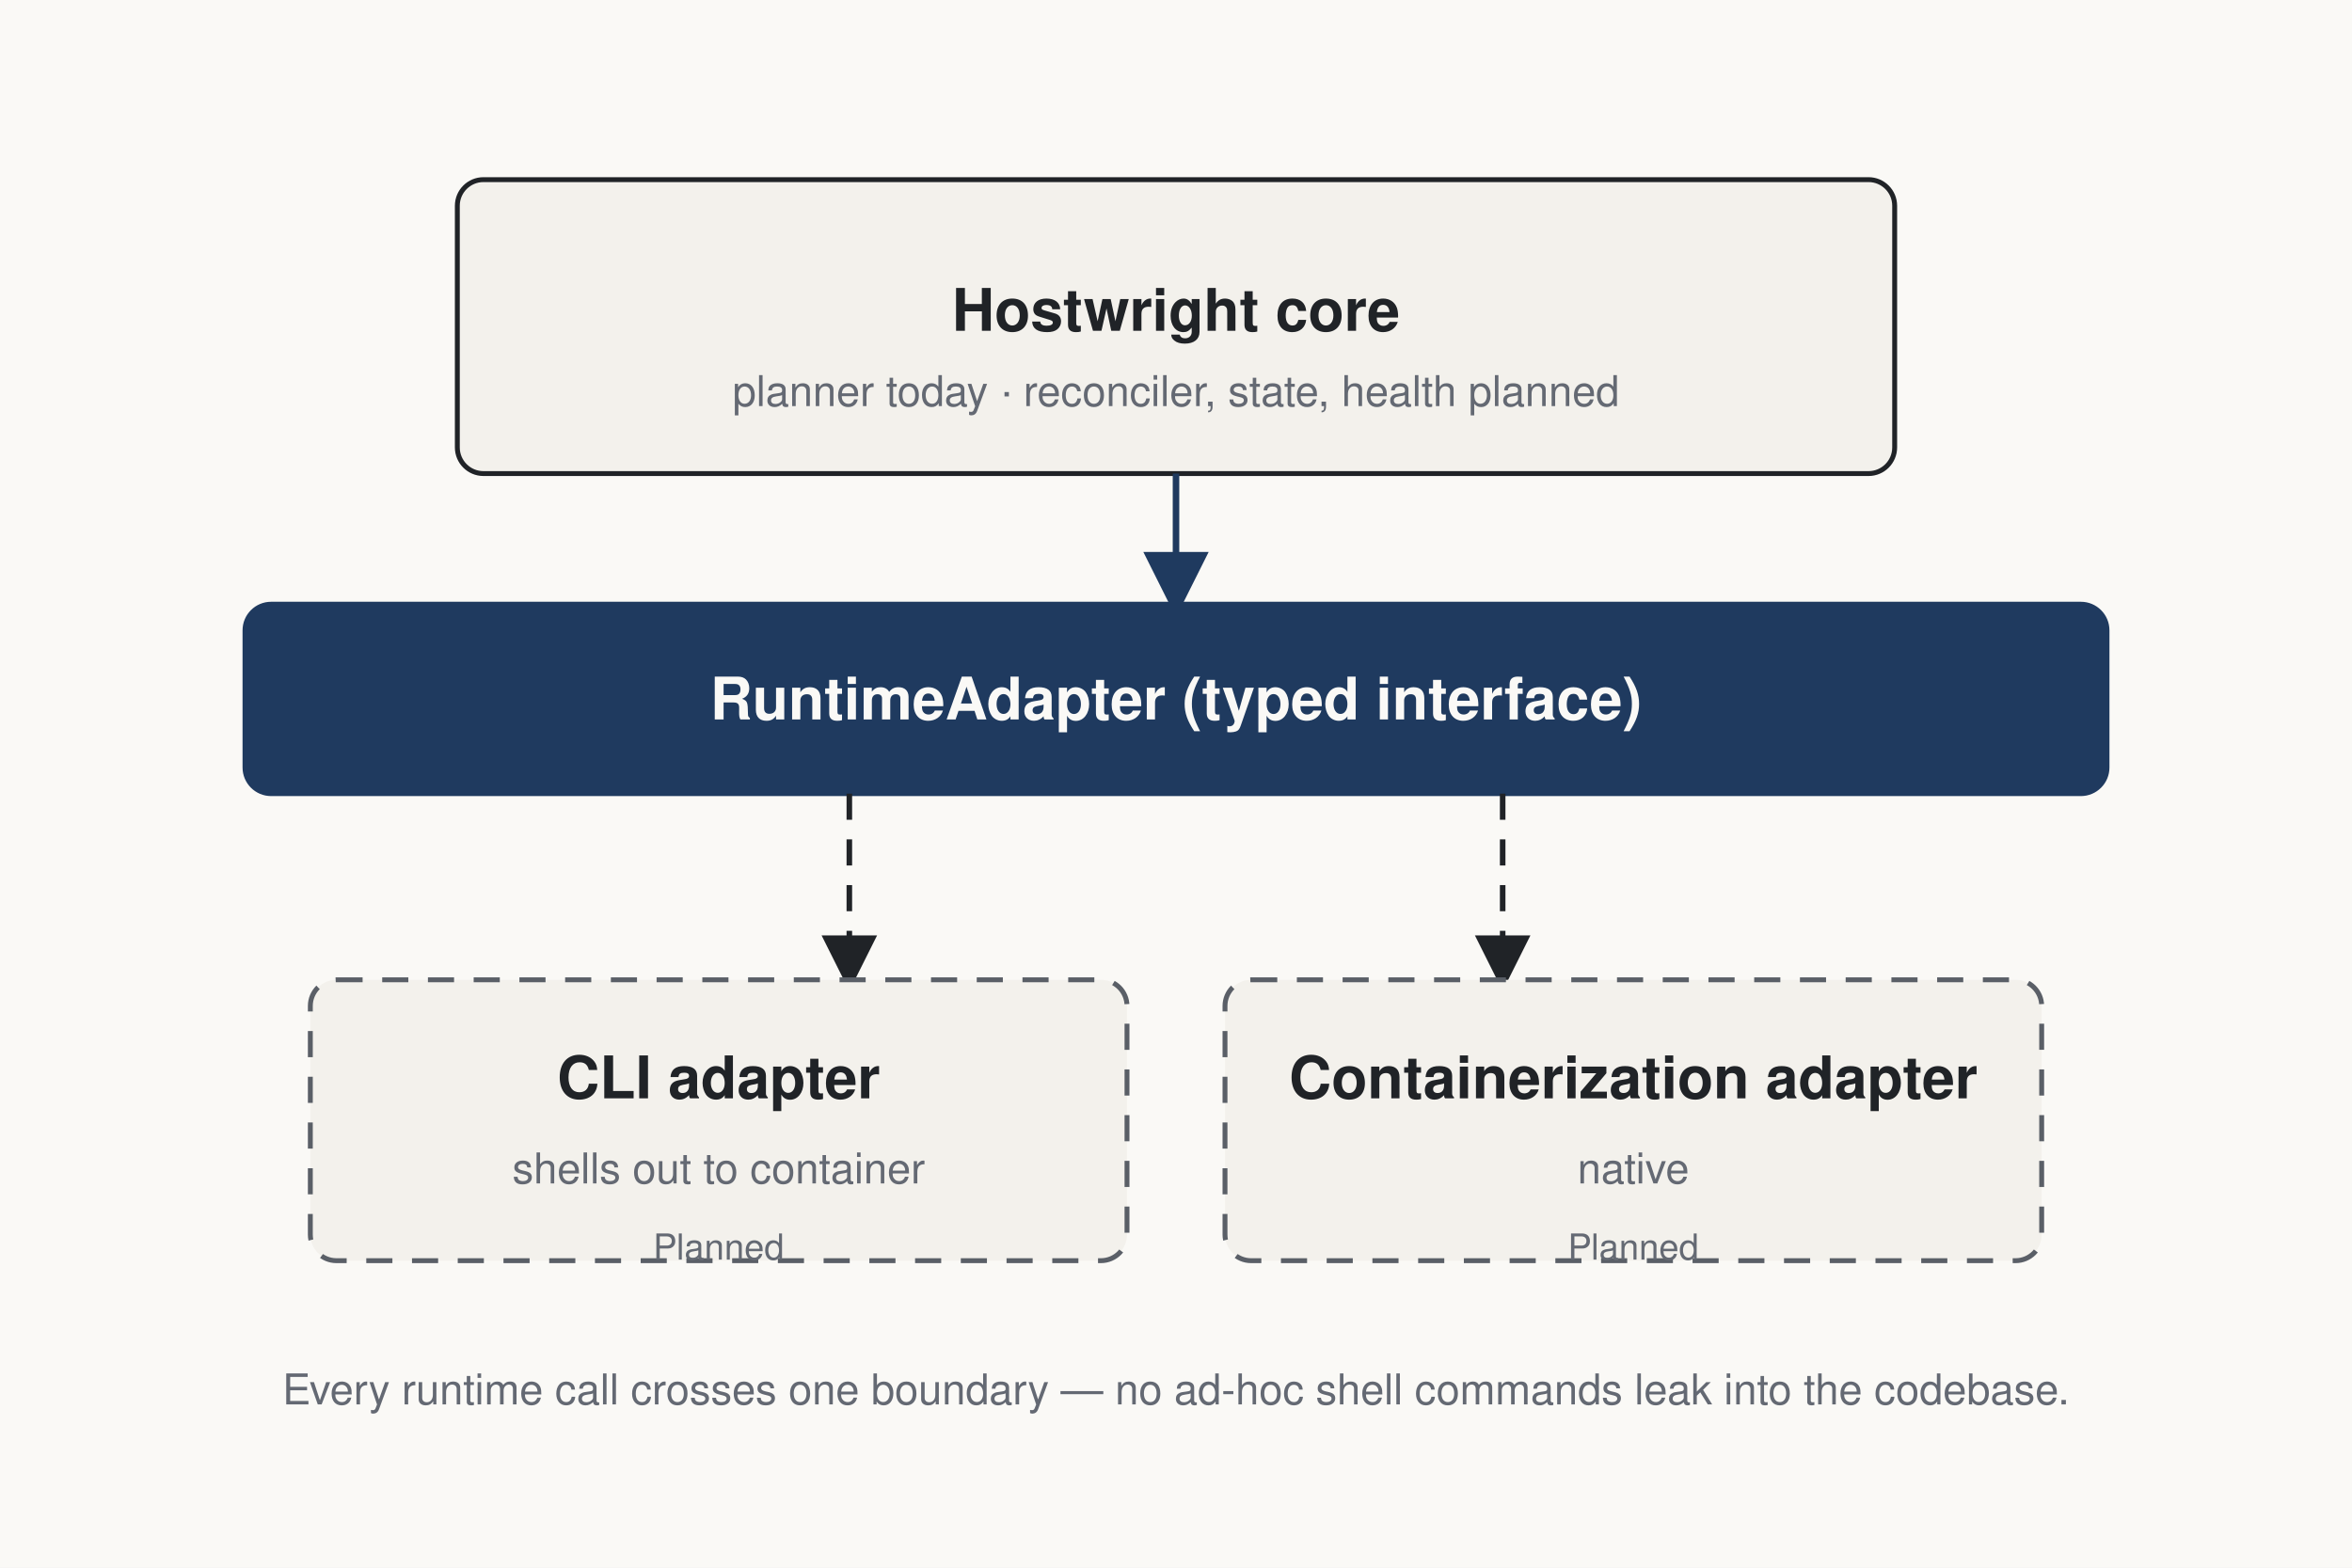
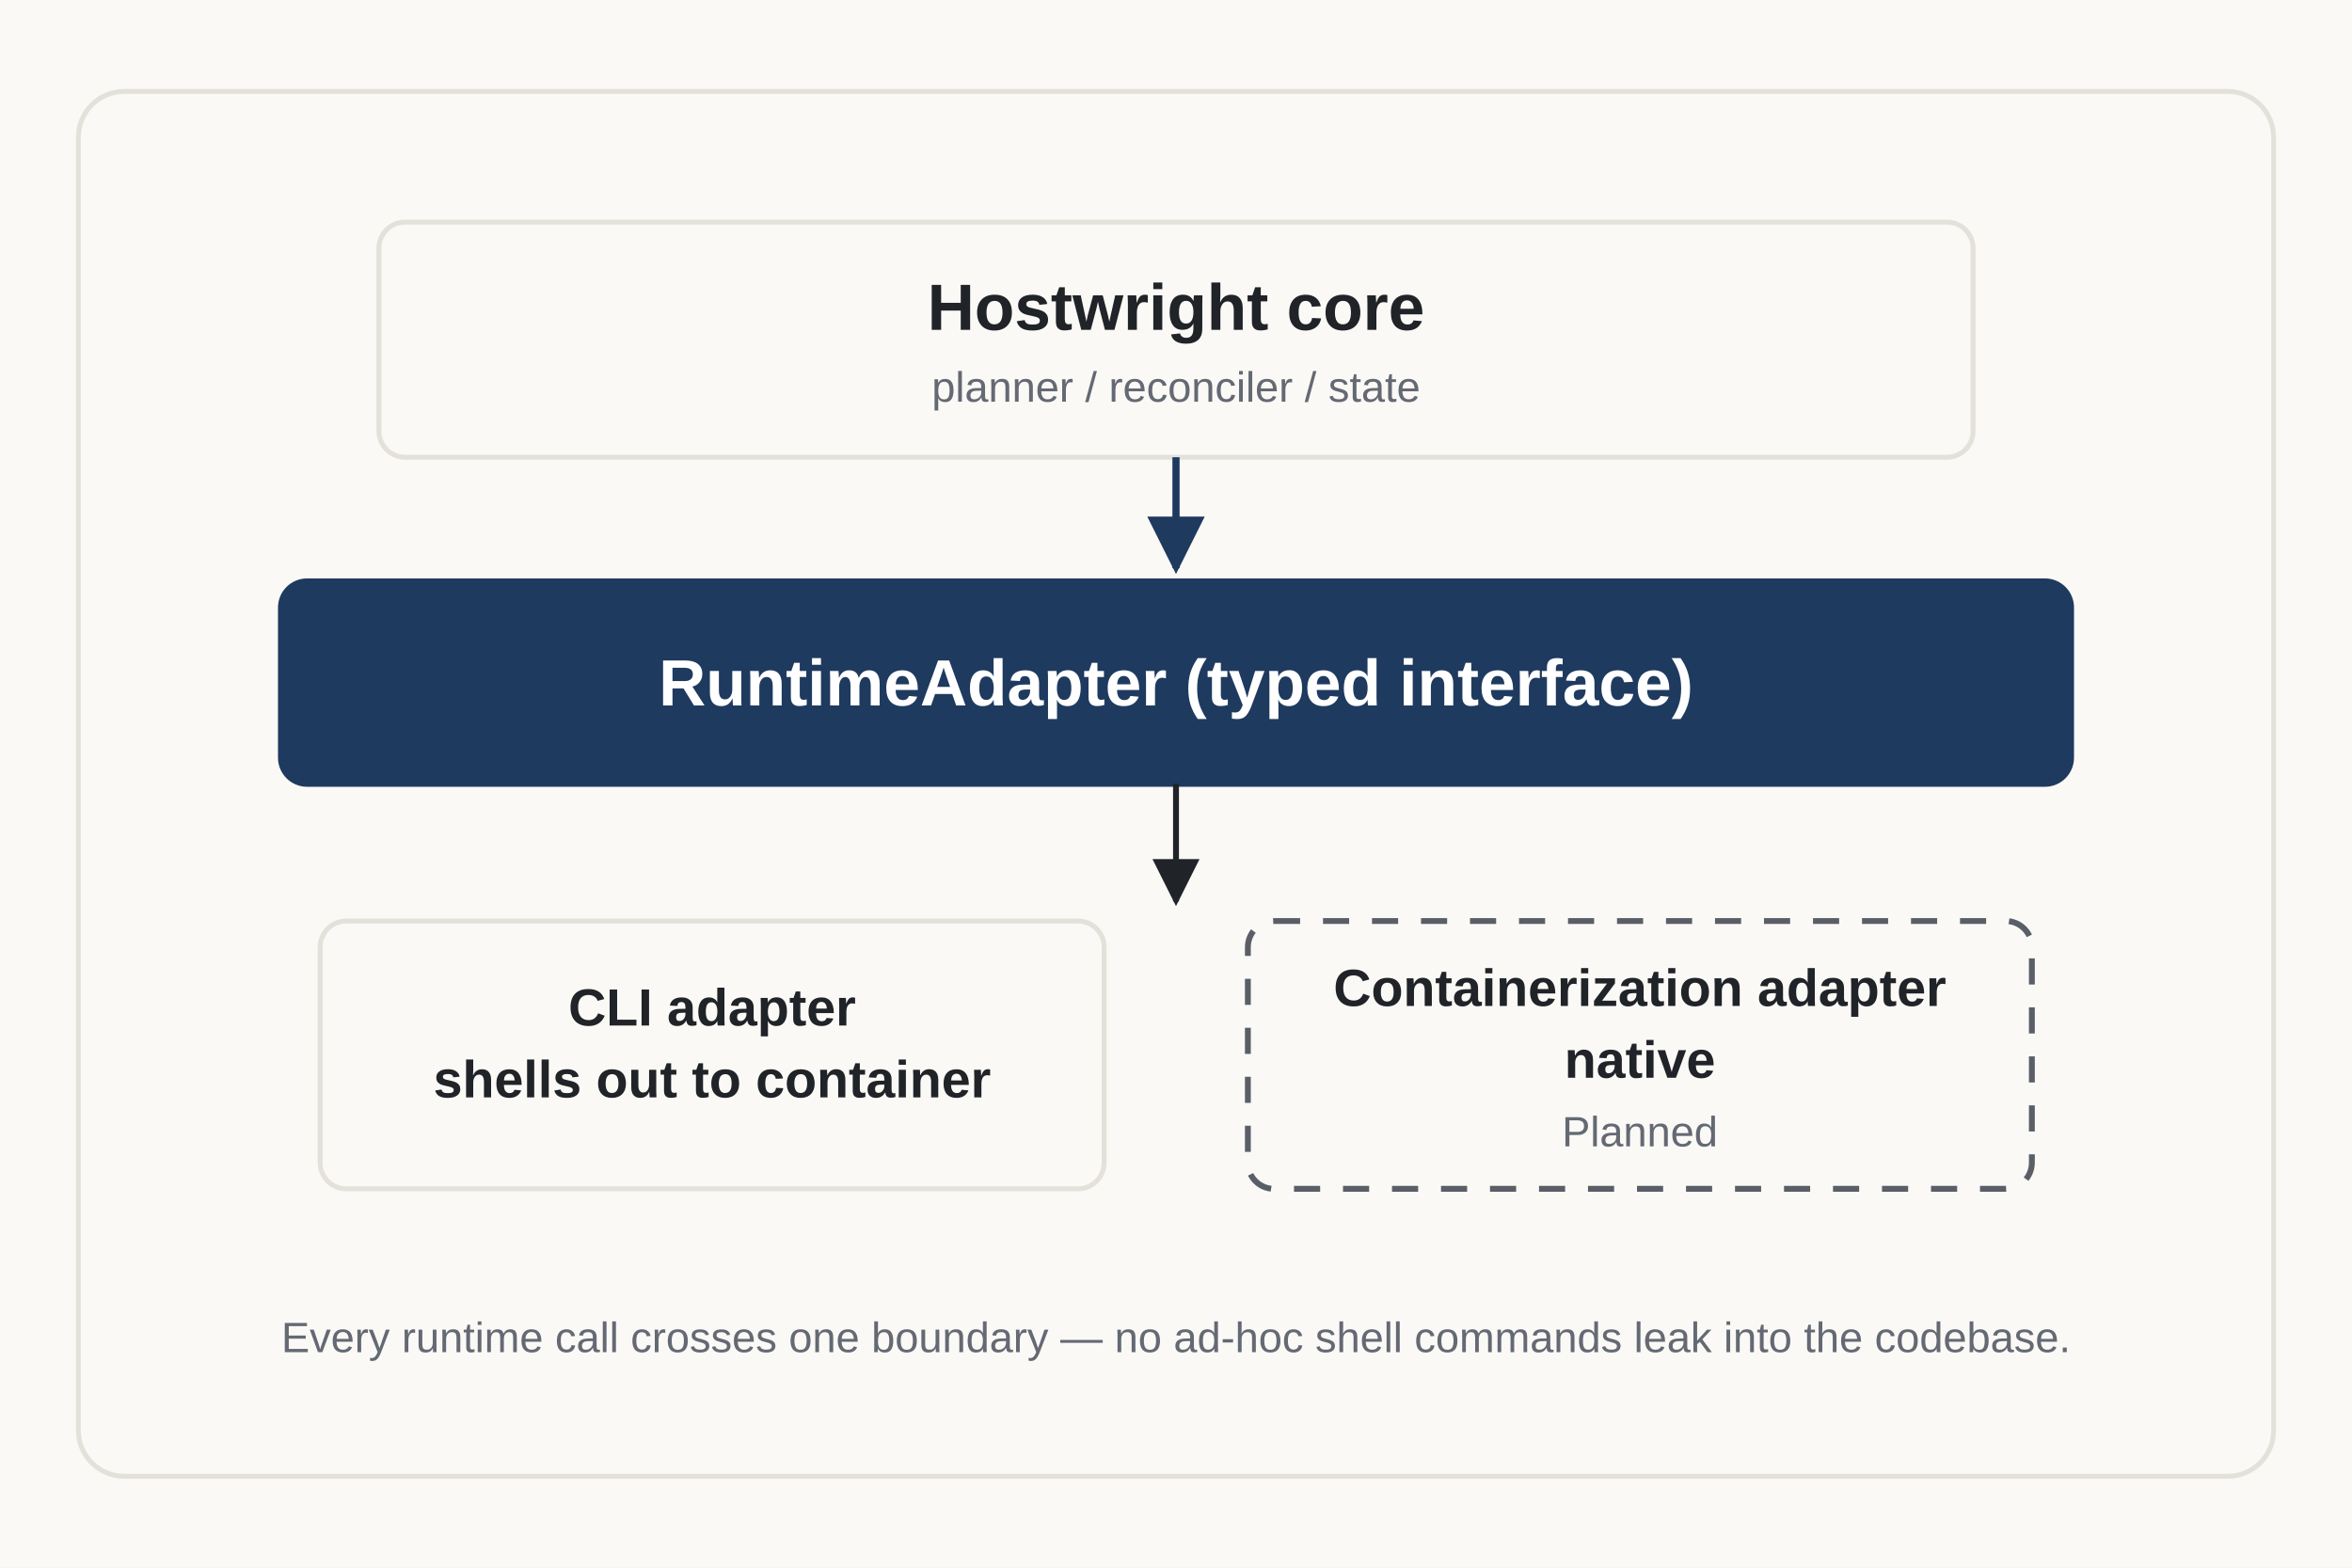
- <svg xmlns="http://www.w3.org/2000/svg" viewBox="0 0 720 480" role="img" aria-labelledby="title desc">
-   <style>
-       .label { font-family: Helvetica, Arial, sans-serif; fill: #202327; font-size: 18px; font-weight: 600; }
-       .small { font-family: Helvetica, Arial, sans-serif; fill: #646973; font-size: 13px; font-weight: 400; }
-       .mono { font-family: ui-monospace, SFMono-Regular, Menlo, Consolas, monospace; fill: #202327; font-size: 15px; }
-       .tiny { font-family: Helvetica, Arial, sans-serif; fill: #646973; font-size: 11px; }
-       .box { fill: #f3f1ec; stroke: #e4e1da; stroke-width: 1.5; }
-       .box-ink { fill: #f3f1ec; stroke: #202327; stroke-width: 1.5; }
-       .planned { stroke: #5a5f67; stroke-dasharray: 8 6; }
-       .arrow { stroke: #202327; stroke-width: 1.7; fill: none; marker-end: url(#arrowInk); }
-       .arrowAccent { stroke: #1f3a5f; stroke-width: 2; fill: none; marker-end: url(#arrowAccent); }
-       .hair { stroke: #e4e1da; stroke-width: 1.5; }
+ <svg xmlns="http://www.w3.org/2000/svg" width="720" height="480" viewBox="0 0 720 480" role="img" aria-labelledby="title desc">
+   <defs>
+     <style>
+       .bg { fill: #faf9f6; }
+       .card { fill: #faf9f6; stroke: #e4e1da; stroke-width: 1.5; }
+       .box { fill: #f3f1ec; stroke: #202327; stroke-width: 1.8; }
+       .box-light { fill: #faf9f6; stroke: #e4e1da; stroke-width: 1.5; }
+       .box-planned { fill: #faf9f6; stroke: #5a5f67; stroke-width: 1.8; stroke-dasharray: 8 7; }
+       .accent { fill: #1f3a5f; stroke: #1f3a5f; }
+       .text { fill: #202327; font-family: Arial, Helvetica, sans-serif; }
+       .muted { fill: #646973; font-family: Arial, Helvetica, sans-serif; }
+       .white { fill: #ffffff; font-family: Arial, Helvetica, sans-serif; }
+       .mono { fill: #202327; font-family: ui-monospace, SFMono-Regular, Menlo, Monaco, Consolas, monospace; }
+       .line { stroke: #202327; stroke-width: 1.8; fill: none; }
+       .line-muted { stroke: #e4e1da; stroke-width: 1.2; fill: none; }
+       .line-planned { stroke: #5a5f67; stroke-width: 1.8; fill: none; stroke-dasharray: 8 7; }
+       .arrow { stroke: #202327; stroke-width: 1.8; fill: none; marker-end: url(#arrow); }
+       .arrow-accent { stroke: #1f3a5f; stroke-width: 2.2; fill: none; marker-end: url(#arrowAccent); }
+       .arrow-planned { stroke: #5a5f67; stroke-width: 1.8; fill: none; stroke-dasharray: 8 7; marker-end: url(#arrowPlanned); }
    </style>
-   <defs>
-     <marker id="arrowInk" markerWidth="10" markerHeight="10" refX="8" refY="5" orient="auto" markerUnits="strokeWidth">
+     <marker id="arrow" viewBox="0 0 10 10" refX="9" refY="5" markerWidth="8" markerHeight="8" orient="auto-start-reverse">
      <path d="M 0 0 L 10 5 L 0 10 z" fill="#202327" />
    </marker>
-     <marker id="arrowAccent" markerWidth="10" markerHeight="10" refX="8" refY="5" orient="auto" markerUnits="strokeWidth">
+     <marker id="arrowAccent" viewBox="0 0 10 10" refX="9" refY="5" markerWidth="8" markerHeight="8" orient="auto-start-reverse">
      <path d="M 0 0 L 10 5 L 0 10 z" fill="#1f3a5f" />
    </marker>
+     <marker id="arrowPlanned" viewBox="0 0 10 10" refX="9" refY="5" markerWidth="8" markerHeight="8" orient="auto-start-reverse">
+       <path d="M 0 0 L 10 5 L 0 10 z" fill="#5a5f67" />
+     </marker>
  </defs>
-   <rect x="0" y="0" width="720" height="480" fill="#faf9f6" />
-   <rect x="140" y="55" width="440" height="90" rx="8" class="box-ink" />
-   <text x="360" y="95" class="label" text-anchor="middle" dominant-baseline="middle">Hostwright core</text>
-   <text x="360" y="120" class="small" text-anchor="middle" dominant-baseline="middle">planner today · reconciler, state, health planned</text>
-   <path d="M 360 145 L 360 185" class="arrowAccent" />
-   <rect x="75" y="185" width="570" height="58" rx="8" fill="#1f3a5f" stroke="#1f3a5f" stroke-width="1.5" />
-   <text x="360" y="214" class="label" text-anchor="middle" dominant-baseline="middle" style="fill:#faf9f6">RuntimeAdapter (typed interface)</text>
-   <path d="M 260 243 L 260 300" class="arrow" stroke-dasharray="8 6" />
-   <path d="M 460 243 L 460 300" class="arrow" stroke-dasharray="8 6" />
-   <rect x="95" y="300" width="250" height="86" rx="8" class="box-ink planned" />
-   <text x="220" y="330" class="label" text-anchor="middle" dominant-baseline="middle">CLI adapter</text>
-   <text x="220" y="358" class="small" text-anchor="middle" dominant-baseline="middle">shells out to container</text>
-   <text x="220" y="382" class="tiny" text-anchor="middle" dominant-baseline="middle" fill="#5a5f67">Planned</text>
-   <rect x="375" y="300" width="250" height="86" rx="8" class="box-ink planned" />
-   <text x="500" y="330" class="label" text-anchor="middle" dominant-baseline="middle">Containerization adapter</text>
-   <text x="500" y="358" class="small" text-anchor="middle" dominant-baseline="middle">native</text>
-   <text x="500" y="382" class="tiny" text-anchor="middle" dominant-baseline="middle" fill="#5a5f67">Planned</text>
-   <text x="360" y="430" class="small" text-anchor="middle">Every runtime call crosses one boundary — no ad-hoc shell commands leak into the codebase.</text>
+   <rect class="bg" x="0" y="0" width="720" height="480" />
+   <rect class="card" x="24" y="28" width="672" height="424" rx="14" />
+   <rect class="box-light" x="116" y="68" width="488" height="72" rx="8" />
+   <text class="text" x="360" y="101" text-anchor="middle" font-size="20" font-weight="700">Hostwright core</text>
+   <text class="muted" x="360" y="123" text-anchor="middle" font-size="13" font-weight="500">planner / reconciler / state</text>
+   <path class="arrow-accent" d="M360 140 V174" />
+   <rect x="86" y="178" width="548" height="62" rx="8" fill="#1f3a5f" stroke="#1f3a5f" stroke-width="1.8" />
+   <text class="white" x="360" y="216" text-anchor="middle" font-size="20" font-weight="700">RuntimeAdapter (typed interface)</text>
+   <path class="arrow" d="M360 240 V276" />
+   <rect class="box-light" x="98" y="282" width="240" height="82" rx="8" />
+   <text class="text" x="218" y="314" text-anchor="middle" font-size="16" font-weight="700">CLI adapter</text>
+   <text class="text" x="218" y="336" text-anchor="middle" font-size="16" font-weight="700">shells out to container</text>
+   <rect class="box-planned" x="382" y="282" width="240" height="82" rx="8" />
+   <text class="text" x="502" y="308" text-anchor="middle" font-size="16" font-weight="700">Containerization adapter</text>
+   <text class="text" x="502" y="330" text-anchor="middle" font-size="16" font-weight="700">native</text>
+   <text class="muted" x="502" y="351" text-anchor="middle" font-size="13" font-weight="500">Planned</text>
+   <text class="muted" x="360" y="414" text-anchor="middle" font-size="13" font-weight="500">Every runtime call crosses one boundary — no ad-hoc shell commands leak into the codebase.</text>
</svg>
